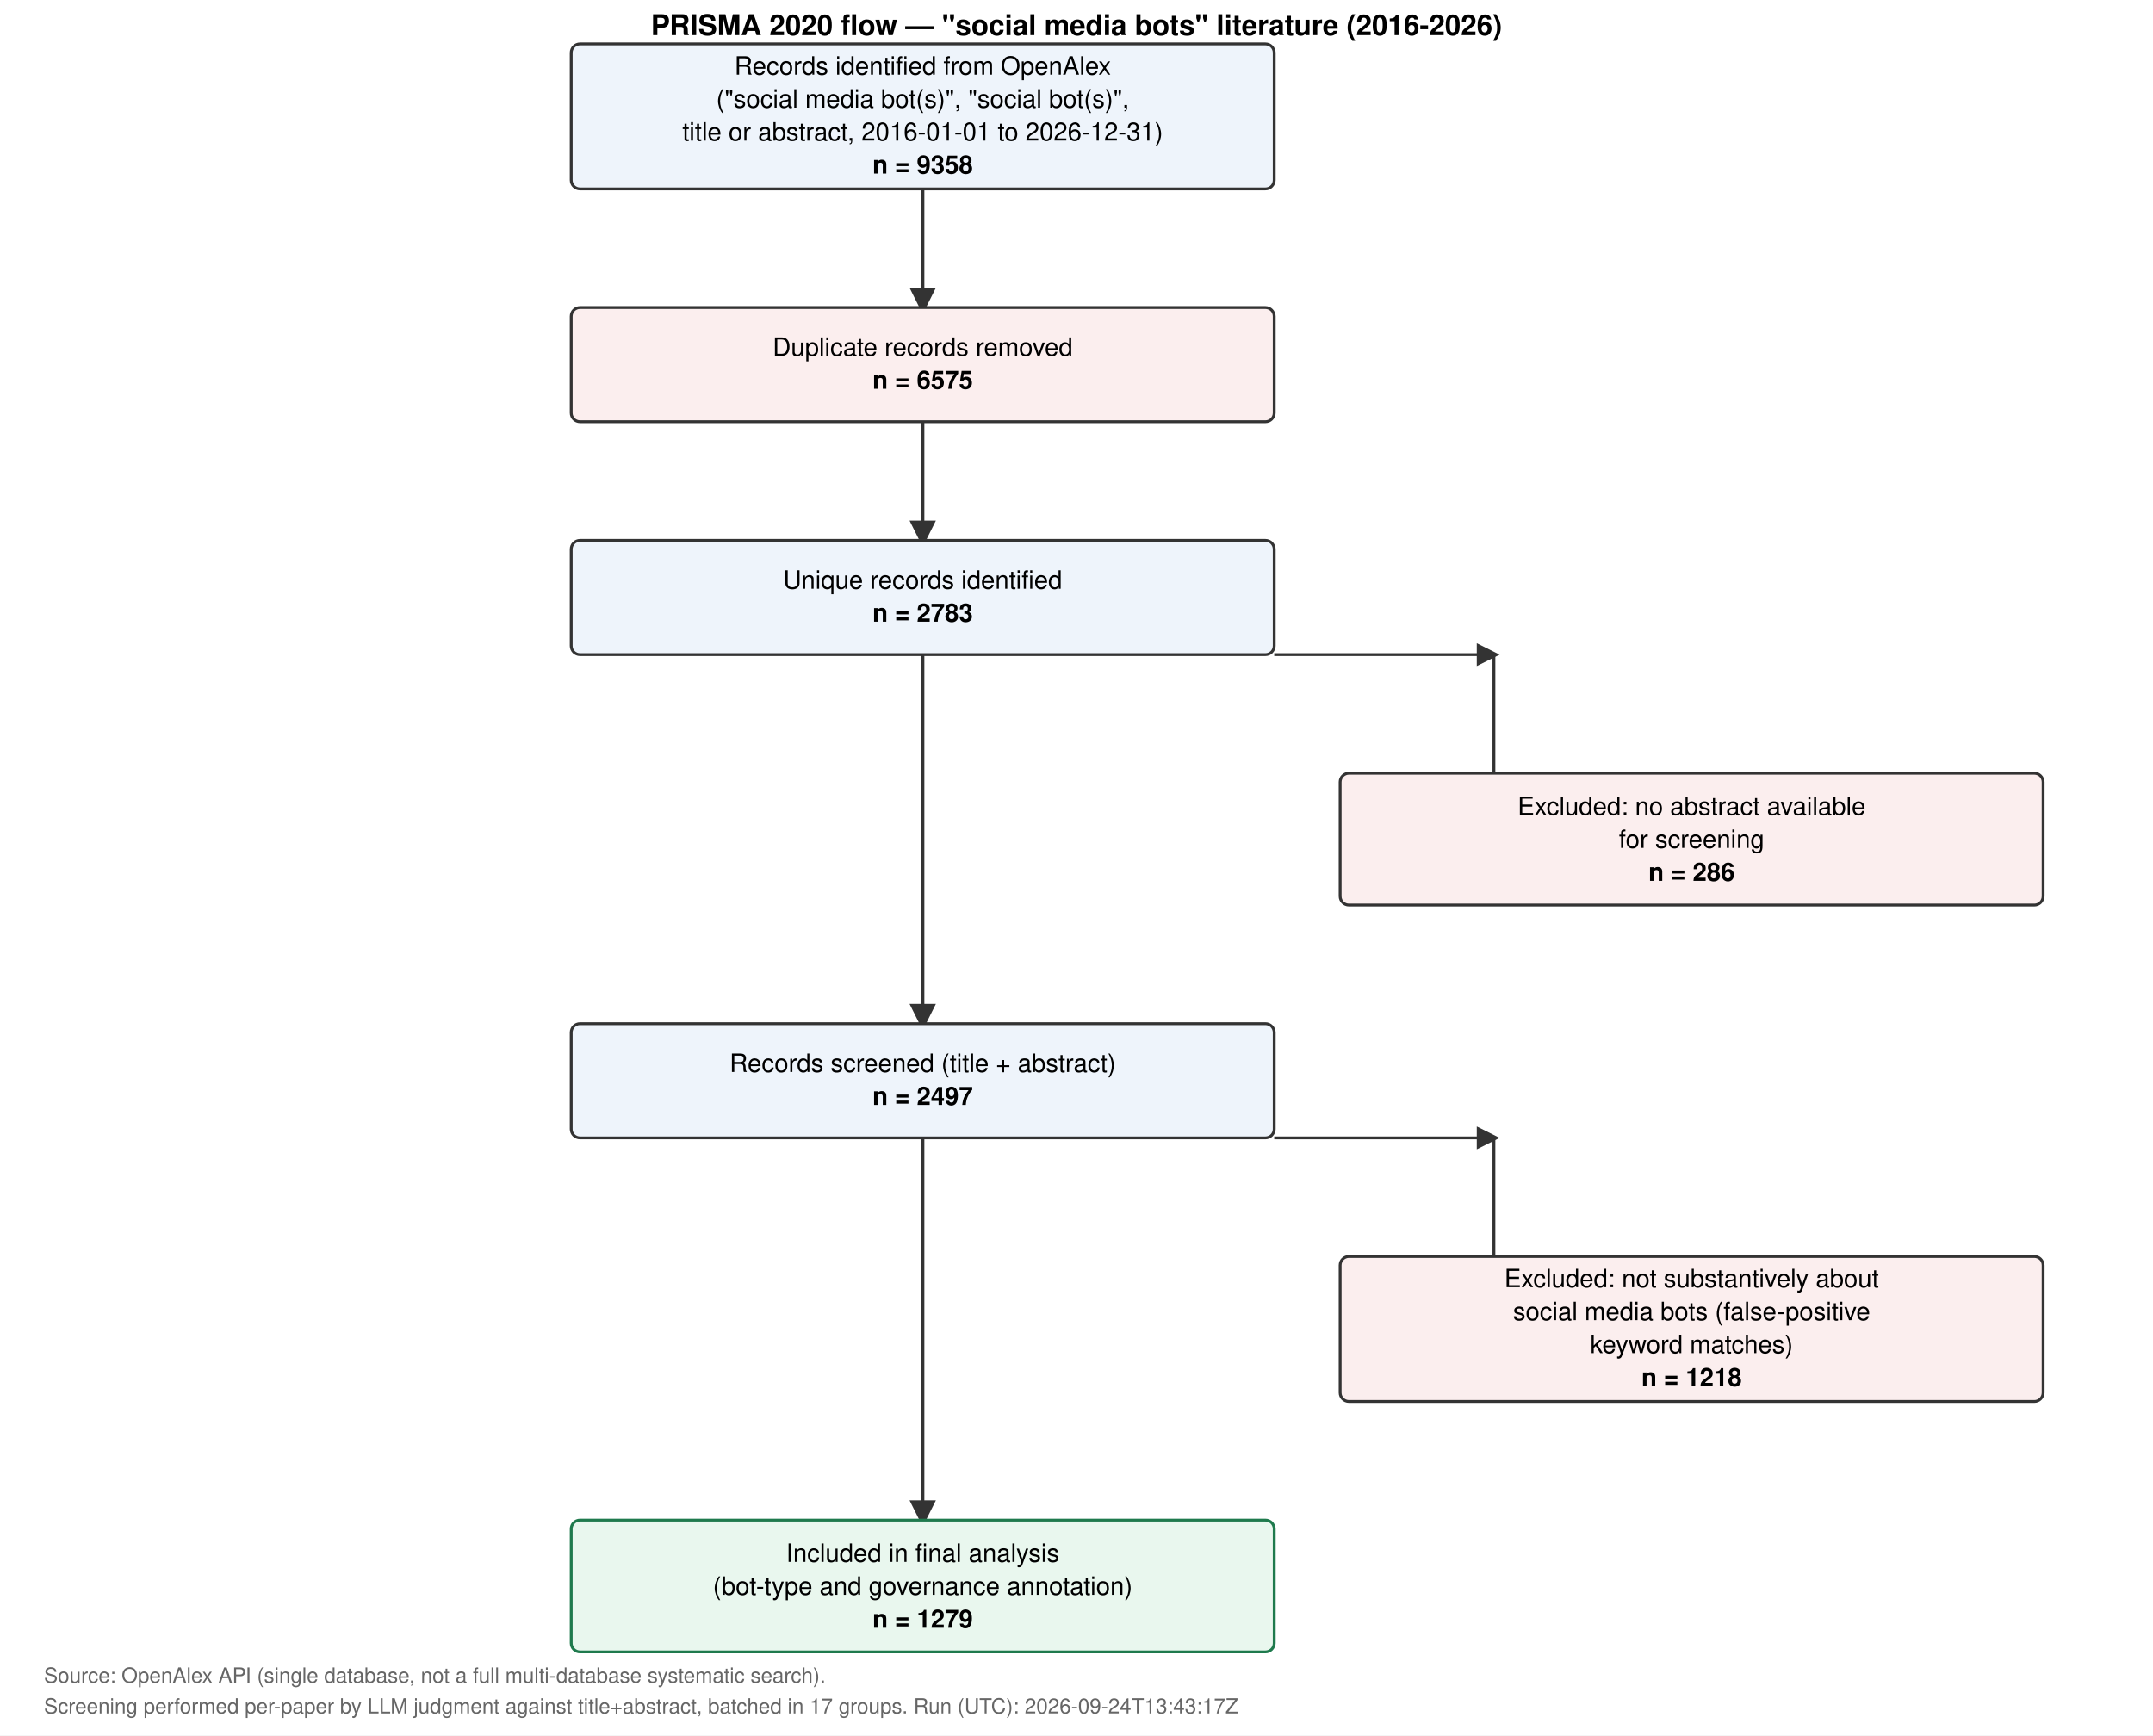
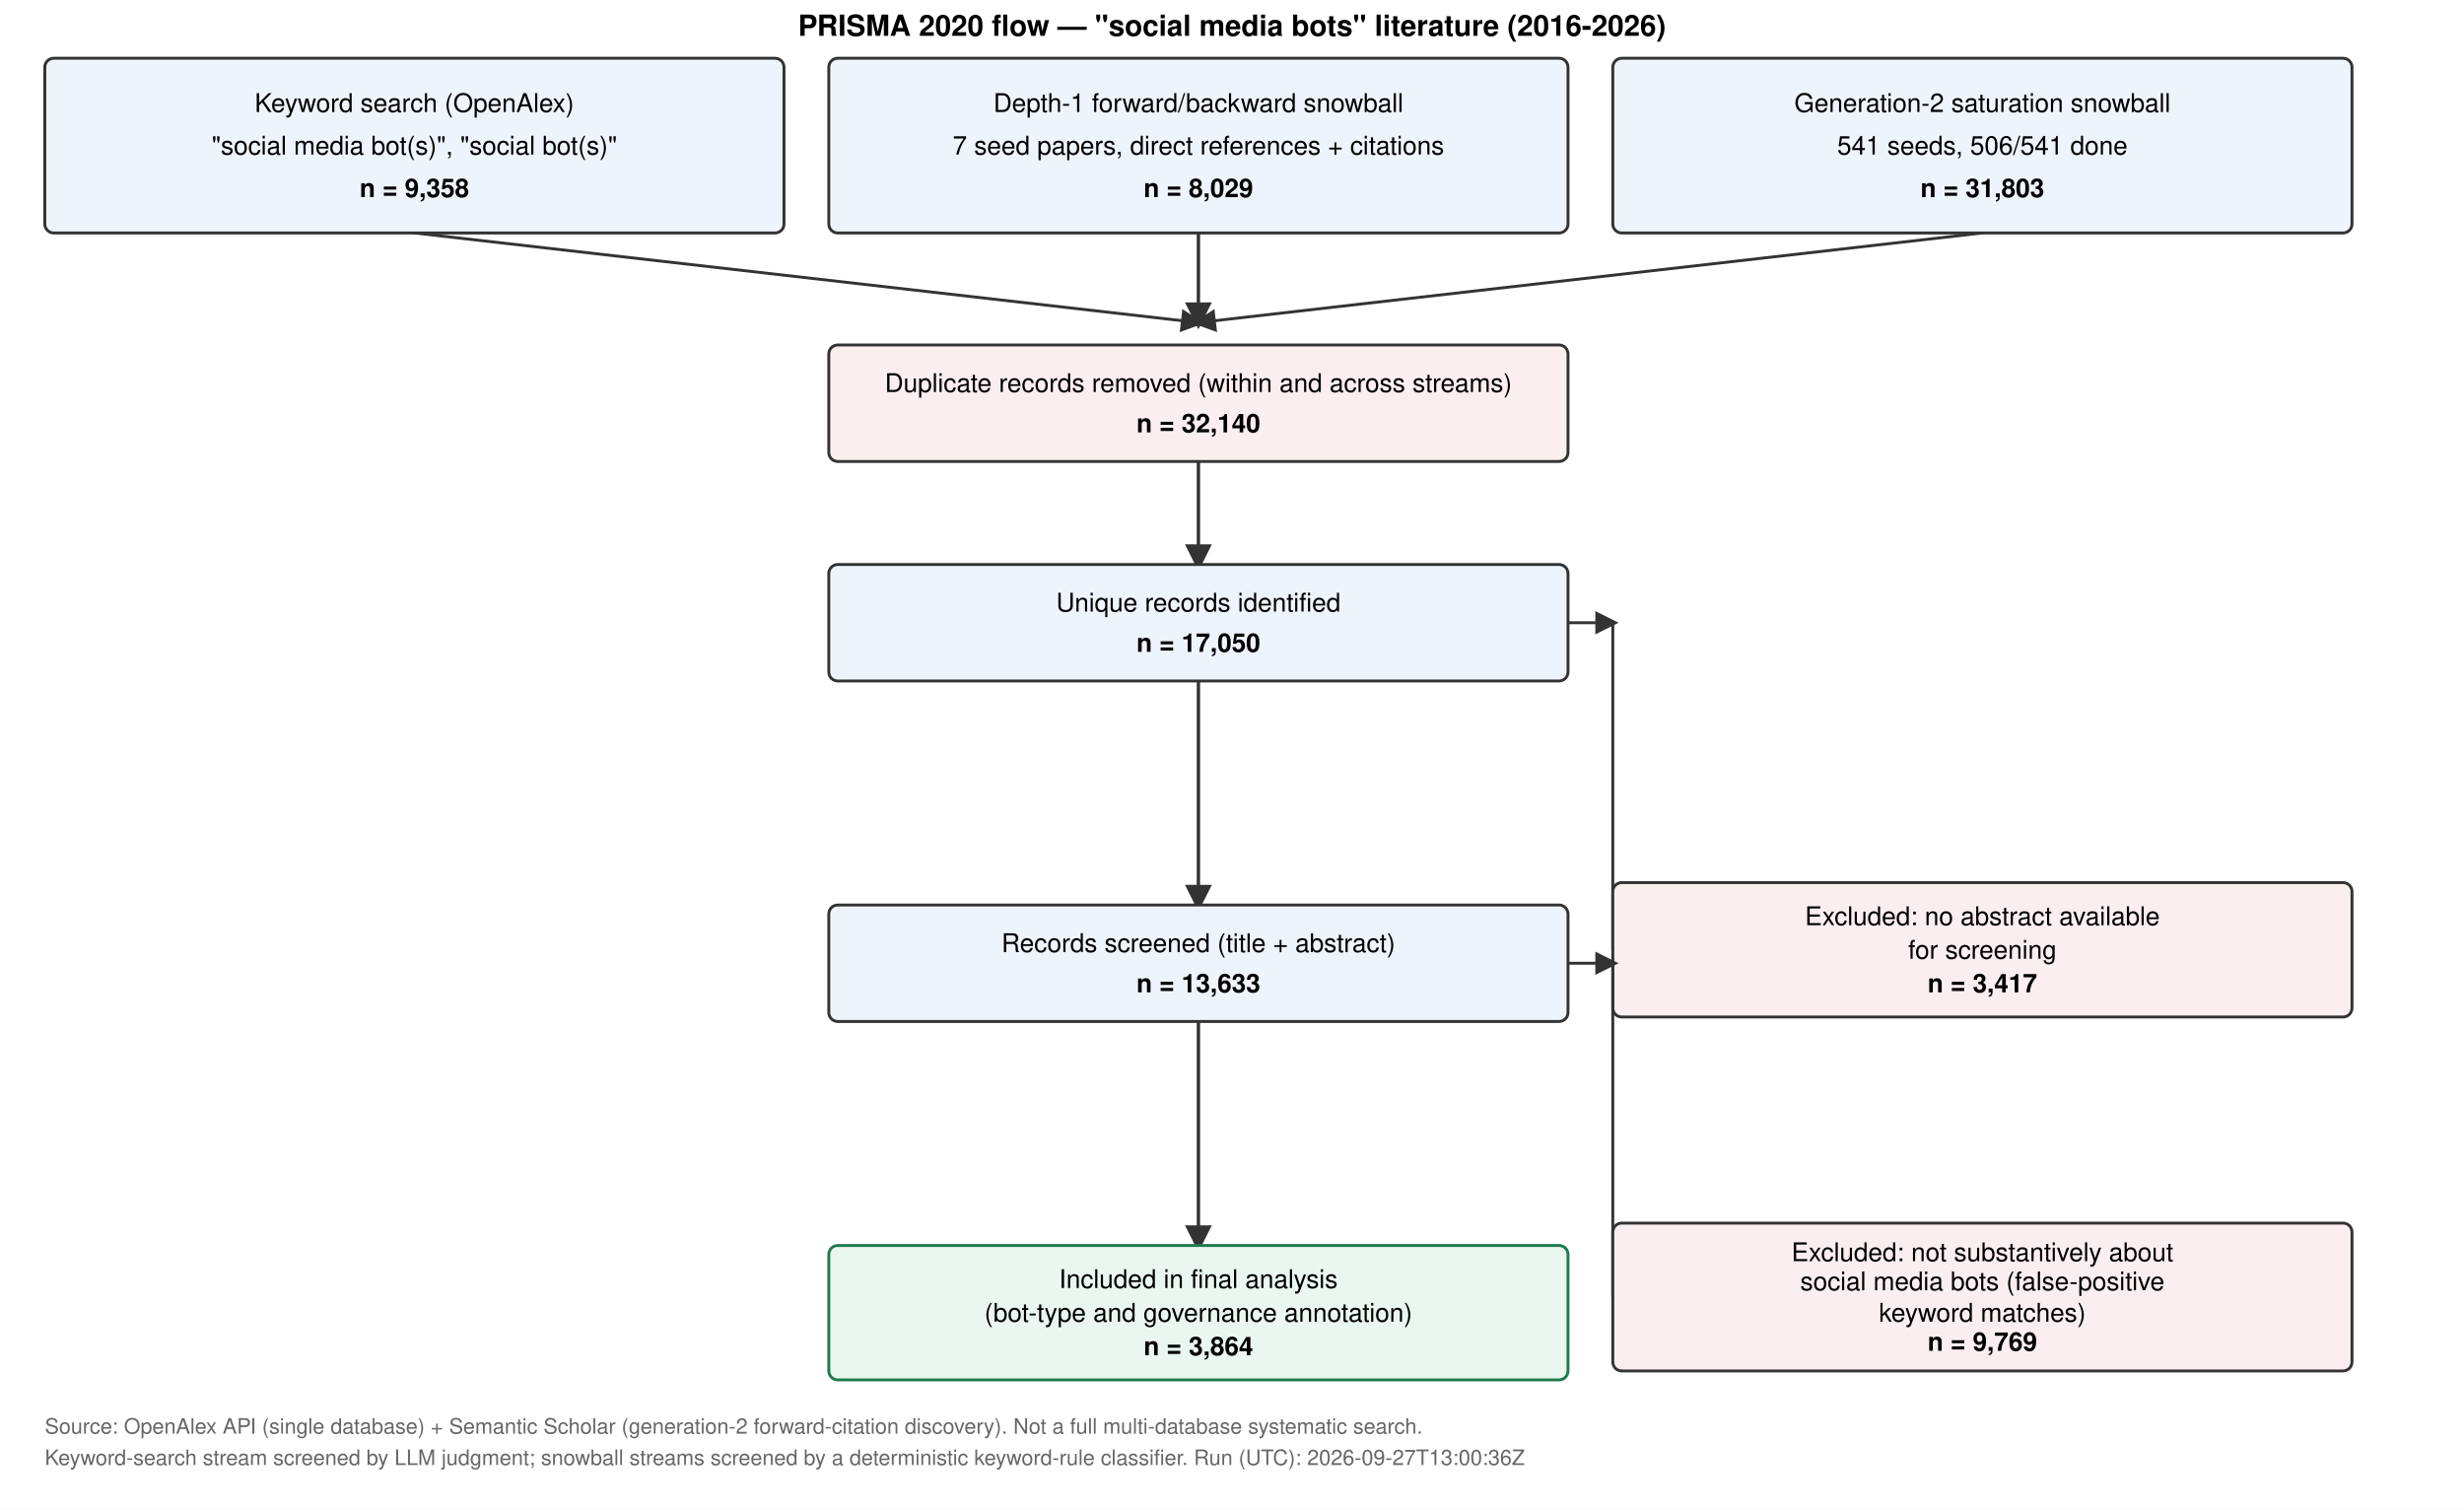
- <svg xmlns="http://www.w3.org/2000/svg" width="980" height="790" viewBox="0 0 980 790" font-family="Helvetica,Arial,sans-serif">
+ <svg xmlns="http://www.w3.org/2000/svg" width="1100" height="674" viewBox="0 0 1100 674" font-family="Helvetica,Arial,sans-serif">
  <rect width="100%" height="100%" fill="white" />
-   <text x="490" y="16" font-size="13" font-weight="bold" text-anchor="middle">PRISMA 2020 flow — "social media bots" literature (2016-2026)</text>
+   <text x="550.0" y="16" font-size="13" font-weight="bold" text-anchor="middle">PRISMA 2020 flow — "social media bots" literature (2016-2026)</text>
  <defs>
    <marker id="arrow" markerWidth="8" markerHeight="8" refX="6" refY="4" orient="auto">
      <path d="M0,0 L8,4 L0,8 z" fill="#333" />
    </marker>
  </defs>
-   <line x1="420" y1="86" x2="420" y2="140" stroke="#333" stroke-width="1.5" marker-end="url(#arrow)" />
-   <line x1="420" y1="192" x2="420" y2="246" stroke="#333" stroke-width="1.5" marker-end="url(#arrow)" />
-   <line x1="420" y1="298" x2="420" y2="466" stroke="#333" stroke-width="1.5" marker-end="url(#arrow)" />
-   <line x1="420" y1="518" x2="420" y2="692" stroke="#333" stroke-width="1.5" marker-end="url(#arrow)" />
-   <line x1="580" y1="298" x2="680" y2="298" stroke="#333" stroke-width="1.3" marker-end="url(#arrow)" />
-   <line x1="680" y1="298" x2="680" y2="382" stroke="#333" stroke-width="1.3" />
-   <line x1="580" y1="518" x2="680" y2="518" stroke="#333" stroke-width="1.3" marker-end="url(#arrow)" />
-   <line x1="680" y1="518" x2="680" y2="605" stroke="#333" stroke-width="1.3" />
-   <rect x="260" y="20" width="320" height="66" fill="#eef4fb" stroke="#333" stroke-width="1.3" rx="4" />
-   <text x="420" y="34" font-size="11.5" text-anchor="middle">Records identified from OpenAlex</text>
-   <text x="420" y="49" font-size="11.5" text-anchor="middle">("social media bot(s)", "social bot(s)",</text>
-   <text x="420" y="64" font-size="11.5" text-anchor="middle">title or abstract, 2016-01-01 to 2026-12-31)</text>
-   <text x="420" y="79" font-size="11.5" text-anchor="middle" font-weight="bold">n = 9358</text>
-   <rect x="260" y="140" width="320" height="52" fill="#fbeeee" stroke="#333" stroke-width="1.3" rx="4" />
-   <text x="420" y="162" font-size="11.5" text-anchor="middle">Duplicate records removed</text>
-   <text x="420" y="177" font-size="11.5" text-anchor="middle" font-weight="bold">n = 6575</text>
-   <rect x="260" y="246" width="320" height="52" fill="#eef4fb" stroke="#333" stroke-width="1.3" rx="4" />
-   <text x="420" y="268" font-size="11.5" text-anchor="middle">Unique records identified</text>
-   <text x="420" y="283" font-size="11.5" text-anchor="middle" font-weight="bold">n = 2783</text>
-   <rect x="610" y="352" width="320" height="60" fill="#fbeeee" stroke="#333" stroke-width="1.3" rx="4" />
-   <text x="770" y="371" font-size="11.5" text-anchor="middle">Excluded: no abstract available</text>
-   <text x="770" y="386" font-size="11.5" text-anchor="middle">for screening</text>
-   <text x="770" y="401" font-size="11.5" text-anchor="middle" font-weight="bold">n = 286</text>
-   <rect x="260" y="466" width="320" height="52" fill="#eef4fb" stroke="#333" stroke-width="1.3" rx="4" />
-   <text x="420" y="488" font-size="11.5" text-anchor="middle">Records screened (title + abstract)</text>
-   <text x="420" y="503" font-size="11.5" text-anchor="middle" font-weight="bold">n = 2497</text>
-   <rect x="610" y="572" width="320" height="66" fill="#fbeeee" stroke="#333" stroke-width="1.3" rx="4" />
-   <text x="770" y="586" font-size="11.5" text-anchor="middle">Excluded: not substantively about</text>
-   <text x="770" y="601" font-size="11.5" text-anchor="middle">social media bots (false-positive</text>
-   <text x="770" y="616" font-size="11.5" text-anchor="middle">keyword matches)</text>
-   <text x="770" y="631" font-size="11.5" text-anchor="middle" font-weight="bold">n = 1218</text>
-   <rect x="260" y="692" width="320" height="60" fill="#e9f7ee" stroke="#1f7a4d" stroke-width="1.3" rx="4" />
-   <text x="420" y="711" font-size="11.5" text-anchor="middle">Included in final analysis</text>
-   <text x="420" y="726" font-size="11.5" text-anchor="middle">(bot-type and governance annotation)</text>
-   <text x="420" y="741" font-size="11.5" text-anchor="middle" font-weight="bold">n = 1279</text>
-   <text x="20" y="766" font-size="9.5" fill="#666">Source: OpenAlex API (single database, not a full multi-database systematic search).</text>
-   <text x="20" y="780" font-size="9.5" fill="#666">Screening performed per-paper by LLM judgment against title+abstract, batched in 17 groups. Run (UTC): 2026-09-24T13:43:17Z</text>
+   <rect x="20" y="26" width="330" height="78" fill="#eef4fb" stroke="#333" stroke-width="1.3" rx="4" />
+   <text x="185.0" y="50" font-size="11.5" text-anchor="middle">Keyword search (OpenAlex)</text>
+   <text x="185.0" y="69" font-size="11.5" text-anchor="middle">"social media bot(s)", "social bot(s)"</text>
+   <text x="185.0" y="88" font-size="11.5" text-anchor="middle" font-weight="bold">n = 9,358</text>
+   <rect x="370" y="26" width="330" height="78" fill="#eef4fb" stroke="#333" stroke-width="1.3" rx="4" />
+   <text x="535.0" y="50" font-size="11.5" text-anchor="middle">Depth-1 forward/backward snowball</text>
+   <text x="535.0" y="69" font-size="11.5" text-anchor="middle">7 seed papers, direct references + citations</text>
+   <text x="535.0" y="88" font-size="11.5" text-anchor="middle" font-weight="bold">n = 8,029</text>
+   <rect x="720" y="26" width="330" height="78" fill="#eef4fb" stroke="#333" stroke-width="1.3" rx="4" />
+   <text x="885.0" y="50" font-size="11.5" text-anchor="middle">Generation-2 saturation snowball</text>
+   <text x="885.0" y="69" font-size="11.5" text-anchor="middle">541 seeds, 506/541 done</text>
+   <text x="885.0" y="88" font-size="11.5" text-anchor="middle" font-weight="bold">n = 31,803</text>
+   <line x1="185.0" y1="104" x2="535.0" y2="144" stroke="#333" stroke-width="1.3" marker-end="url(#arrow)" />
+   <line x1="535.0" y1="104" x2="535.0" y2="144" stroke="#333" stroke-width="1.5" marker-end="url(#arrow)" />
+   <line x1="885.0" y1="104" x2="535.0" y2="144" stroke="#333" stroke-width="1.3" marker-end="url(#arrow)" />
+   <rect x="370" y="154" width="330" height="52" fill="#fbeeee" stroke="#333" stroke-width="1.3" rx="4" />
+   <text x="535.0" y="175" font-size="11.5" text-anchor="middle">Duplicate records removed (within and across streams)</text>
+   <text x="535.0" y="193" font-size="11.5" text-anchor="middle" font-weight="bold">n = 32,140</text>
+   <line x1="535.0" y1="206" x2="535.0" y2="252" stroke="#333" stroke-width="1.5" marker-end="url(#arrow)" />
+   <rect x="370" y="252" width="330" height="52" fill="#eef4fb" stroke="#333" stroke-width="1.3" rx="4" />
+   <text x="535.0" y="273" font-size="11.5" text-anchor="middle">Unique records identified</text>
+   <text x="535.0" y="291" font-size="11.5" text-anchor="middle" font-weight="bold">n = 17,050</text>
+   <line x1="700" y1="278.0" x2="720" y2="278.0" stroke="#333" stroke-width="1.3" marker-end="url(#arrow)" />
+   <line x1="720" y1="278.0" x2="720" y2="424.0" stroke="#333" stroke-width="1.3" />
+   <rect x="720" y="394" width="330" height="60" fill="#fbeeee" stroke="#333" stroke-width="1.3" rx="4" />
+   <text x="885.0" y="413" font-size="11.5" text-anchor="middle">Excluded: no abstract available</text>
+   <text x="885.0" y="428" font-size="11.5" text-anchor="middle">for screening</text>
+   <text x="885.0" y="443" font-size="11.5" text-anchor="middle" font-weight="bold">n = 3,417</text>
+   <line x1="535.0" y1="304" x2="535.0" y2="404" stroke="#333" stroke-width="1.5" marker-end="url(#arrow)" />
+   <rect x="370" y="404" width="330" height="52" fill="#eef4fb" stroke="#333" stroke-width="1.3" rx="4" />
+   <text x="535.0" y="425" font-size="11.5" text-anchor="middle">Records screened (title + abstract)</text>
+   <text x="535.0" y="443" font-size="11.5" text-anchor="middle" font-weight="bold">n = 13,633</text>
+   <line x1="700" y1="430.0" x2="720" y2="430.0" stroke="#333" stroke-width="1.3" marker-end="url(#arrow)" />
+   <line x1="720" y1="430.0" x2="720" y2="579.0" stroke="#333" stroke-width="1.3" />
+   <rect x="720" y="546" width="330" height="66" fill="#fbeeee" stroke="#333" stroke-width="1.3" rx="4" />
+   <text x="885.0" y="563" font-size="11.5" text-anchor="middle">Excluded: not substantively about</text>
+   <text x="885.0" y="576" font-size="11.5" text-anchor="middle">social media bots (false-positive</text>
+   <text x="885.0" y="590" font-size="11.5" text-anchor="middle">keyword matches)</text>
+   <text x="885.0" y="603" font-size="11.5" text-anchor="middle" font-weight="bold">n = 9,769</text>
+   <line x1="535.0" y1="456" x2="535.0" y2="556" stroke="#333" stroke-width="1.5" marker-end="url(#arrow)" />
+   <rect x="370" y="556" width="330" height="60" fill="#e9f7ee" stroke="#1f7a4d" stroke-width="1.3" rx="4" />
+   <text x="535.0" y="575" font-size="11.5" text-anchor="middle">Included in final analysis</text>
+   <text x="535.0" y="590" font-size="11.5" text-anchor="middle">(bot-type and governance annotation)</text>
+   <text x="535.0" y="605" font-size="11.5" text-anchor="middle" font-weight="bold">n = 3,864</text>
+   <text x="20" y="640" font-size="9.5" fill="#666">Source: OpenAlex API (single database) + Semantic Scholar (generation-2 forward-citation discovery). Not a full multi-database systematic search.</text>
+   <text x="20" y="654" font-size="9.5" fill="#666">Keyword-search stream screened by LLM judgment; snowball streams screened by a deterministic keyword-rule classifier. Run (UTC): 2026-09-27T13:00:36Z</text>
</svg>
